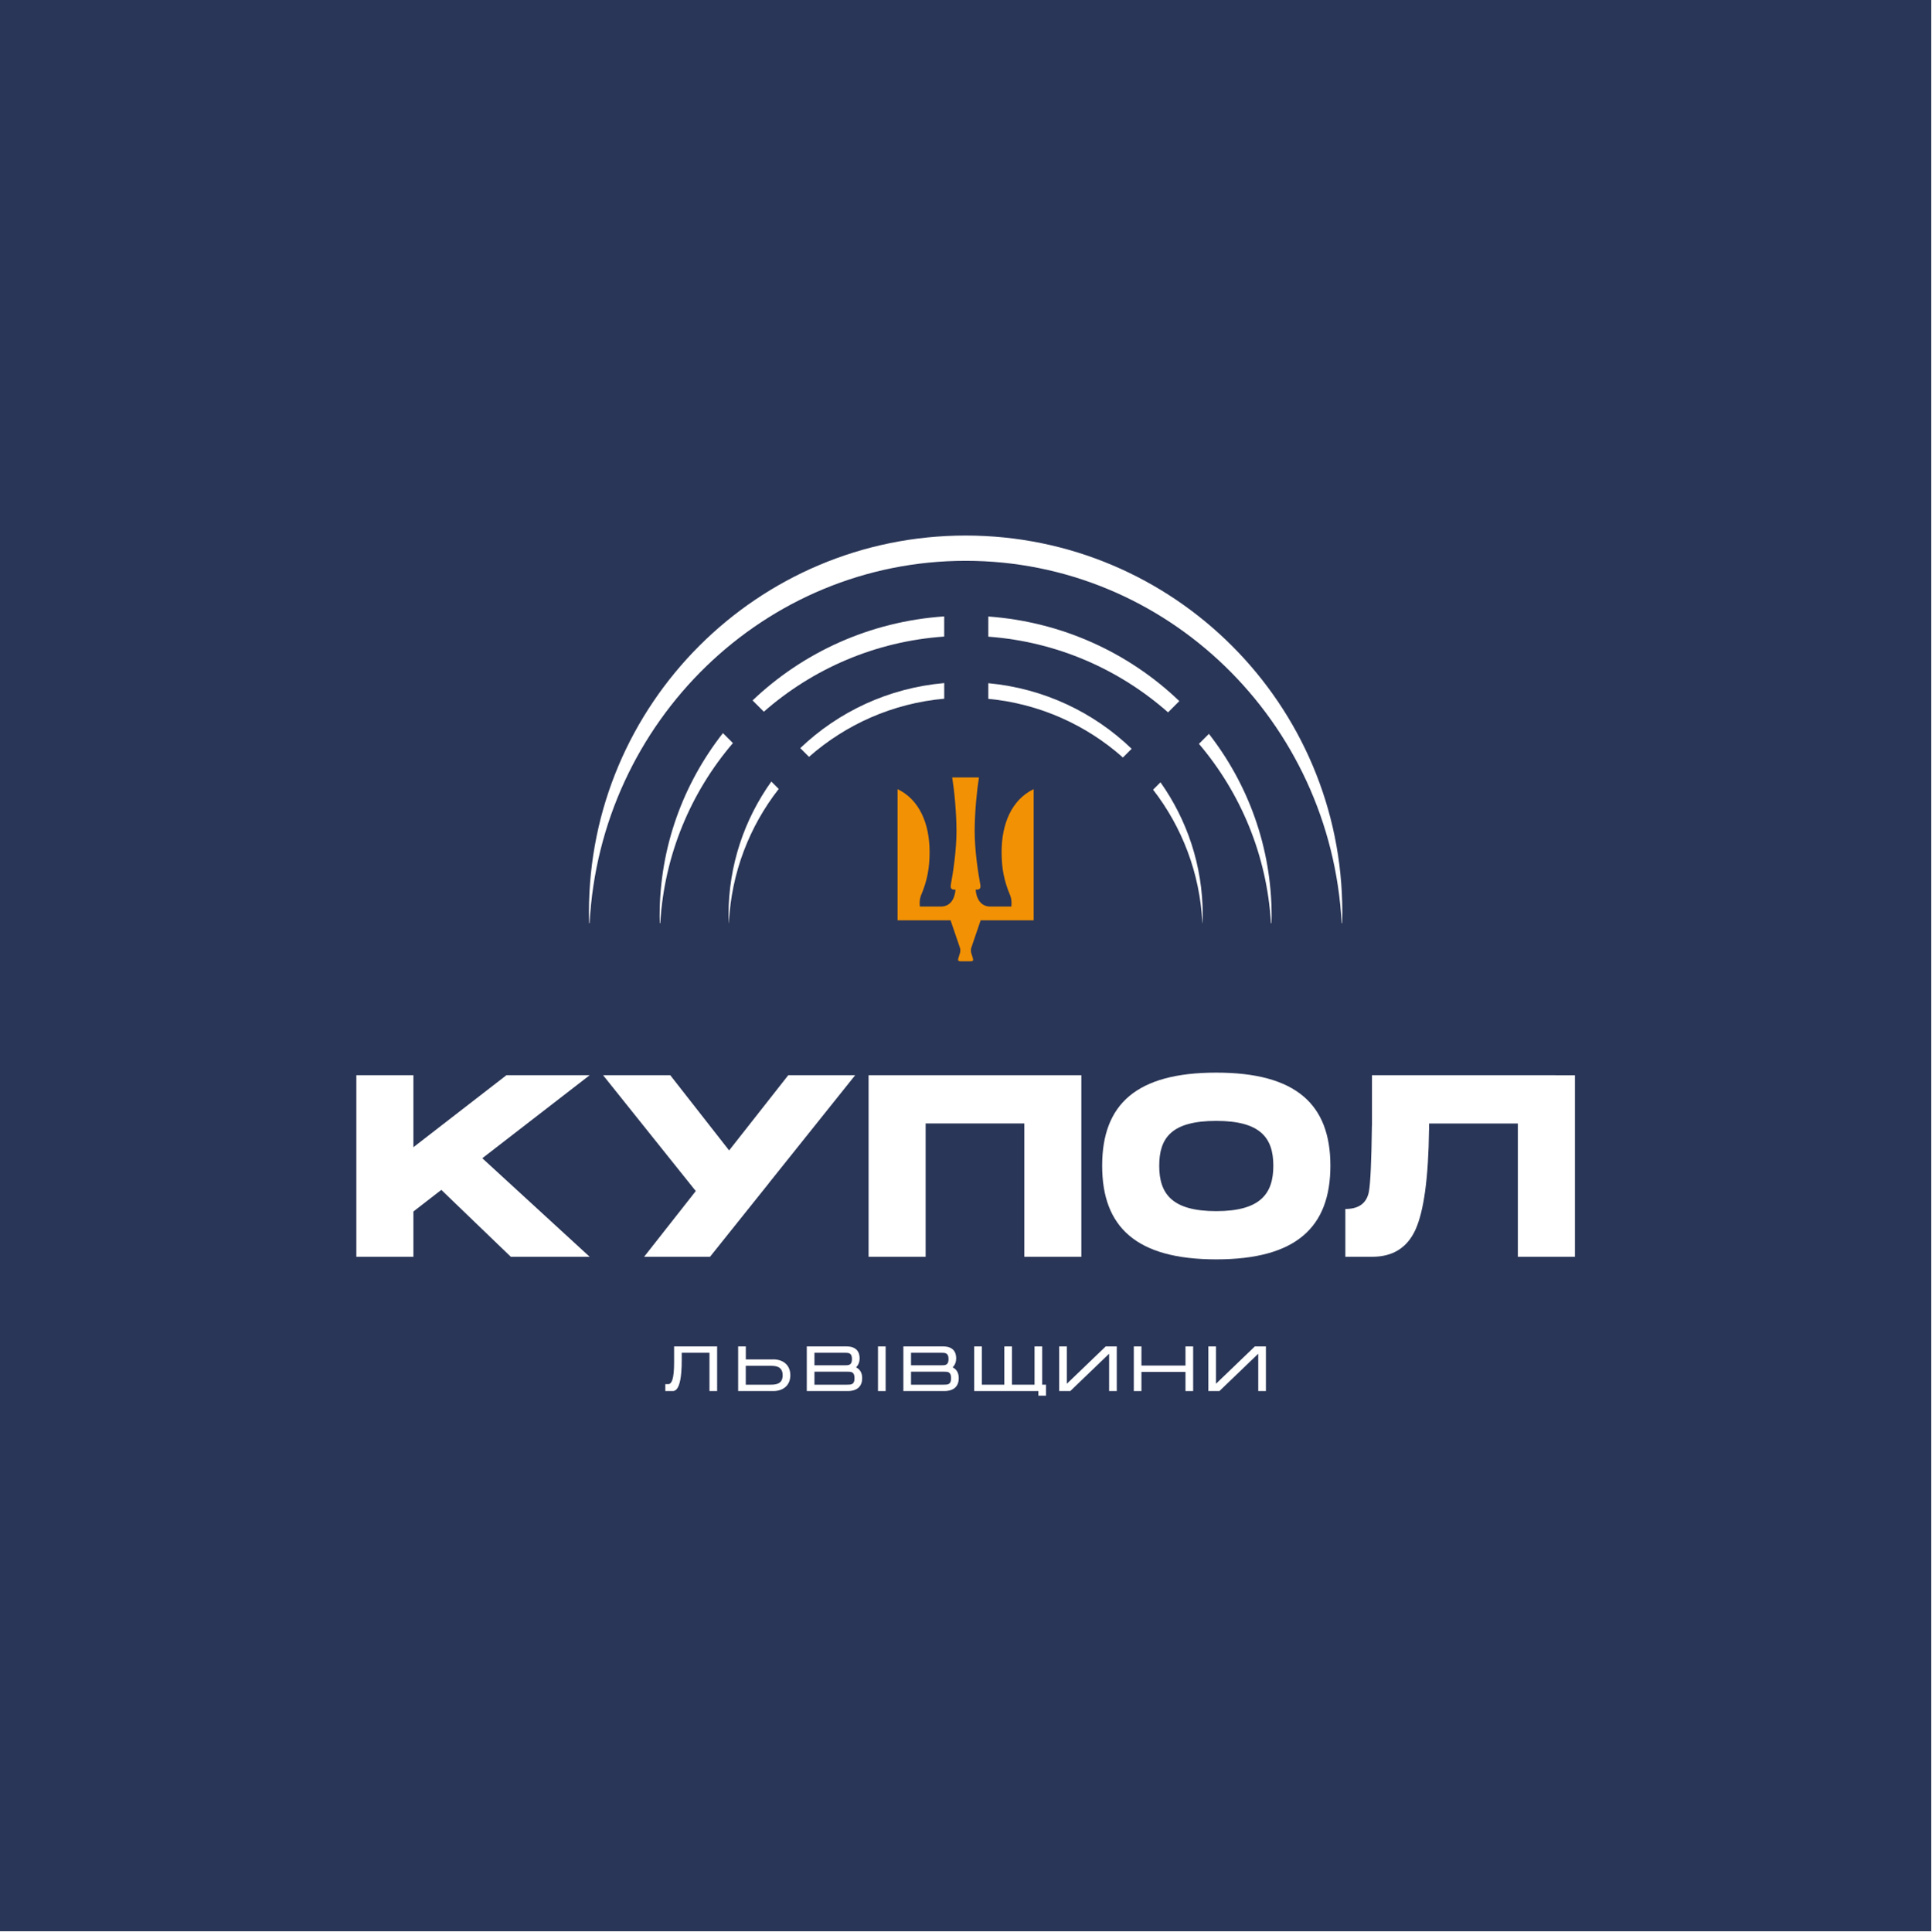
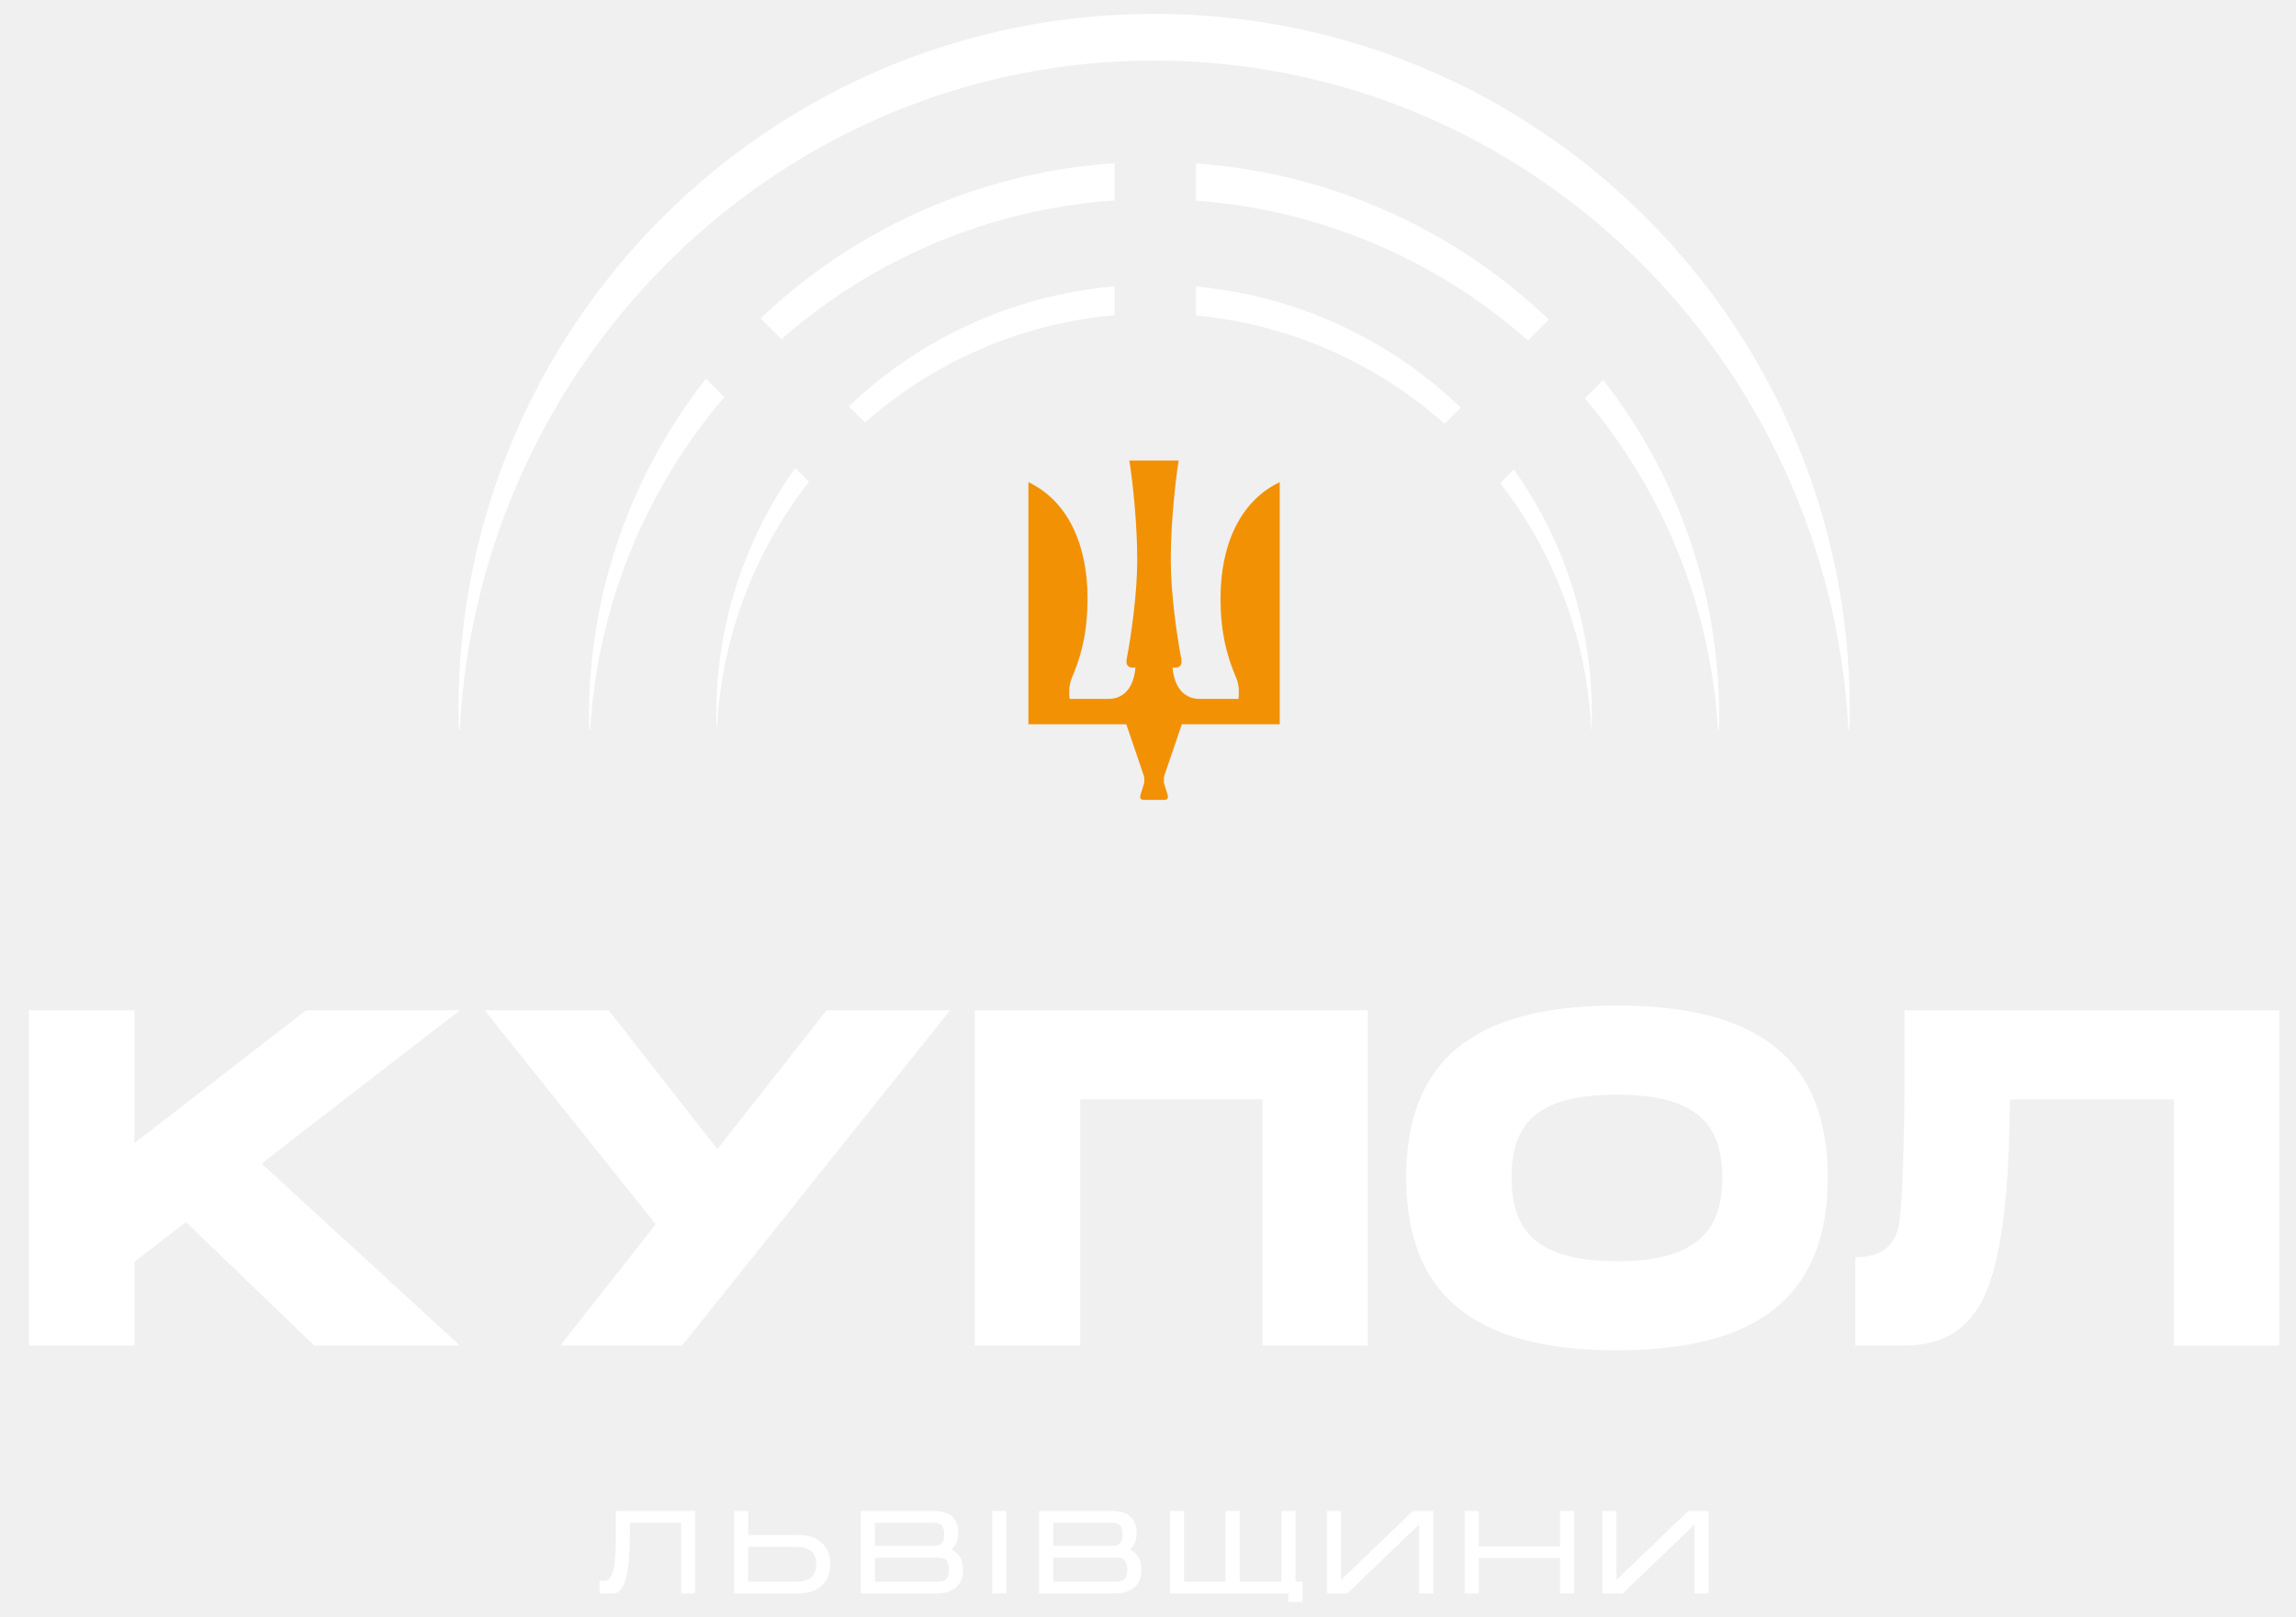
- <svg xmlns="http://www.w3.org/2000/svg" id="_Шар_1" data-name="Шар_1" version="1.1" viewBox="0 0 566.93 566.93">
+ <svg xmlns="http://www.w3.org/2000/svg" version="1.1" viewBox="100 155 365 257">
  <defs>
    <style>
-       .st0 {
-         fill: #fff;
-       }
- 
-       .st1 {
-         fill: #f29104;
-       }
- 
-       .st2 {
-         fill: #2a3657;
-       }
+       .st0 { fill: #ffffff; }
+       .st1 { fill: #f29104; }
    </style>
  </defs>
-   <rect class="st2" width="566.93" height="566.93" />
  <g>
    <g>
      <path class="st1" d="M281.33,281.32l.48-1.55c.1-.24.1-.44.1-.73s0-.49-.1-.78l-2.76-8.1h-15.56v-38.5c6.45,3.1,9.4,10.18,9.4,18.47,0,4.61-.68,8.44-2.57,12.85-.39,1.07-.39,2.13-.29,3.15h6.16c2.86,0,4.12-2.37,4.31-4.99-.87.1-1.65-.1-1.36-1.5.68-3.59,1.65-10.18,1.65-15.66s-.68-12.22-1.26-15.76h7.85c-.58,3.54-1.26,10.28-1.26,15.76s.97,12.07,1.65,15.66c.29,1.41-.49,1.6-1.36,1.5.19,2.62,1.46,4.99,4.32,4.99h6.16c.1-1.02.1-2.08-.29-3.15-1.89-4.41-2.57-8.24-2.57-12.85,0-8.29,2.96-15.37,9.41-18.47v38.5h-15.56l-2.76,8.1c-.1.29-.1.48-.1.78s0,.48.1.73l.48,1.55c.2.68,0,.87-.68.87h-2.91c-.68,0-.87-.19-.68-.87" />
      <path class="st0" d="M220.92,205.62l3.31,3.31c14.34-12.58,32.72-20.66,52.95-22.06v-5.92c-21.82,1.48-41.49,10.6-56.26,24.67Z" />
      <path class="st0" d="M346.2,205.81c-14.7-14.09-34.31-23.26-56.07-24.83v5.92c20.17,1.48,38.49,9.62,52.76,22.22l3.31-3.31Z" />
      <path class="st0" d="M234.93,219.62l2.56,2.56c10.79-9.5,24.54-15.71,39.7-17.07v-4.59c-16.38,1.44-31.12,8.45-42.26,19.1Z" />
      <path class="st0" d="M332.2,219.81c-11.07-10.67-25.74-17.73-42.07-19.25v4.59c15.1,1.44,28.79,7.7,39.51,17.22l2.56-2.56Z" />
      <path class="st0" d="M213.96,271.01c.72-14.83,6.07-28.44,14.64-39.41l-2.17-2.17c-7.91,11.09-12.56,24.58-12.56,39.15,0,.81.03,1.62.06,2.43h.04Z" />
      <path class="st0" d="M193.82,271.01c1.2-20.12,9.02-38.47,21.33-52.87l-2.93-2.93c-11.65,14.87-18.58,33.49-18.58,53.7,0,.71.03,1.4.05,2.1h.14Z" />
      <path class="st0" d="M353.01,271.01c.03-.81.06-1.61.06-2.43,0-14.47-4.59-27.88-12.4-38.93l-2.17,2.17c8.47,10.93,13.76,24.46,14.47,39.19h.04Z" />
      <path class="st0" d="M373.25,271.01c.02-.7.05-1.4.05-2.1,0-20.11-6.86-38.64-18.41-53.48l-2.93,2.93c12.21,14.37,19.95,32.63,21.15,52.66h.14Z" />
      <path class="st0" d="M393.86,271.01h.13c.03-1.07.06-2.14.06-3.22,0-61.07-49.51-110.58-110.58-110.58s-110.58,49.51-110.58,110.58c0,1.08.02,2.15.06,3.22h.13c3.17-59.29,51.38-106.38,110.39-106.38s107.22,47.09,110.39,106.38Z" />
    </g>
    <g>
      <path class="st0" d="M226.99,399.07h-8.05v-3.82h-2.25v13.11h10.3c2.98,0,5.02-1.72,5.02-4.65s-2.04-4.65-5.02-4.65ZM226.05,406.49h-7.12v-5.54h7.12c1.42,0,3.71,0,3.71,2.77s-2.29,2.77-3.71,2.77Z" />
      <path class="st0" d="M251.32,401.39c.69-.69,1.03-1.63,1.03-2.62,0-1.89-.92-3.52-3.9-3.52h-11.61v13.11h11.99c2.98,0,4.27-1.54,4.27-3.78,0-1.61-.66-2.6-1.78-3.18ZM239.09,397.12h8.8c1.24,0,2.21,0,2.21,1.84s-.97,1.84-2.19,1.84h-8.82v-3.67ZM248.64,406.49h-9.55v-3.82h9.55c1.24,0,2.21,0,2.21,1.91s-.97,1.91-2.21,1.91Z" />
      <rect class="st0" x="257.74" y="395.25" width="2.25" height="13.11" />
      <path class="st0" d="M279.67,401.39c.69-.69,1.03-1.63,1.03-2.62,0-1.89-.92-3.52-3.9-3.52h-11.61v13.11h11.99c2.98,0,4.27-1.54,4.27-3.78,0-1.61-.66-2.6-1.78-3.18ZM267.44,397.12h8.8c1.24,0,2.21,0,2.21,1.84s-.97,1.84-2.19,1.84h-8.82v-3.67ZM276.99,406.49h-9.55v-3.82h9.55c1.24,0,2.21,0,2.21,1.91s-.97,1.91-2.21,1.91Z" />
      <polygon class="st0" points="305.95 406.49 305.95 395.25 303.7 395.25 303.7 406.49 297.08 406.49 297.08 395.25 294.83 395.25 294.83 406.49 288.24 406.49 288.24 395.25 285.99 395.25 285.99 408.36 288.01 408.36 288.24 408.36 294.83 408.36 297.08 408.36 303.7 408.36 304.83 408.36 304.83 409.71 307.07 409.71 307.07 406.49 306.89 406.49 305.95 406.49" />
      <path class="st0" d="M208.28,395.25h-10.39v4.67c0,2.39-.17,4.11-.51,5.13-.28.85-.68,1.28-1.19,1.28h-.88v2.03h2.19c.77,0,1.36-.58,1.79-1.74.34-.9.58-2.16.71-3.8.09-1.05.13-2.27.13-3.66v-.22h0v-1.82h8.14v11.24h2.25v-13.11h-2.25Z" />
      <polygon class="st0" points="313.19 406.21 313.19 395.25 310.94 395.25 310.94 408.36 314.19 408.36 325.59 397.4 325.59 408.36 327.84 408.36 327.84 395.25 324.6 395.25 313.19 406.21" />
      <polygon class="st0" points="368.38 395.25 356.97 406.21 356.97 395.25 354.73 395.25 354.73 408.36 357.97 408.36 369.37 397.4 369.37 408.36 371.62 408.36 371.62 395.25 368.38 395.25" />
      <polygon class="st0" points="348.01 400.87 335.08 400.87 335.08 395.25 332.84 395.25 332.84 408.36 335.08 408.36 335.08 402.74 348.01 402.74 348.01 408.36 350.26 408.36 350.26 395.25 348.01 395.25 348.01 400.87" />
    </g>
    <g>
      <polygon class="st0" points="231.4 315.64 214.04 337.72 196.76 315.64 177.04 315.64 204.25 349.65 189.08 368.94 208.43 368.94 225.7 347.35 225.68 347.35 251.04 315.64 231.4 315.64" />
      <path class="st0" d="M357.05,314.88c-23.45,0-33.5,9.29-33.5,27.33s10.05,27.49,33.5,27.49,33.5-9.44,33.5-27.49-10.13-27.33-33.5-27.33ZM357.05,355.54c-12.94,0-16.75-5.03-16.75-13.32s3.73-13.17,16.75-13.17,16.75,5.03,16.75,13.17-3.73,13.32-16.75,13.32Z" />
      <polygon class="st0" points="300.69 315.64 271.73 315.64 269.56 315.64 254.98 315.64 254.98 368.94 271.73 368.94 271.73 362.22 271.73 349.37 271.73 335.21 271.73 329.8 300.69 329.8 300.69 335.21 300.69 335.21 300.69 349.37 300.69 349.37 300.69 368.94 317.44 368.94 317.44 315.64 307.03 315.64 300.69 315.64" />
      <path class="st0" d="M456.63,315.64h-53.87v14.75h-.02c-.14,10.64-.44,17.15-.9,19.5-.66,3.34-2.96,5.02-6.9,5.02v14.03h7.89c6.02,0,10.24-2.63,12.67-7.9,2.5-5.49,3.83-15.29,4-29.35h.02v-1.88h26.06v5.41h0v14.16h0v19.57h16.75v-53.3h-5.69Z" />
      <polygon class="st0" points="148.66 315.64 121.36 336.77 121.36 315.64 104.61 315.64 104.61 368.94 121.36 368.94 121.36 358.74 121.36 355.64 129.55 349.3 149.95 368.94 173.1 368.94 141.58 340.01 173.1 315.64 148.66 315.64" />
    </g>
  </g>
</svg>
